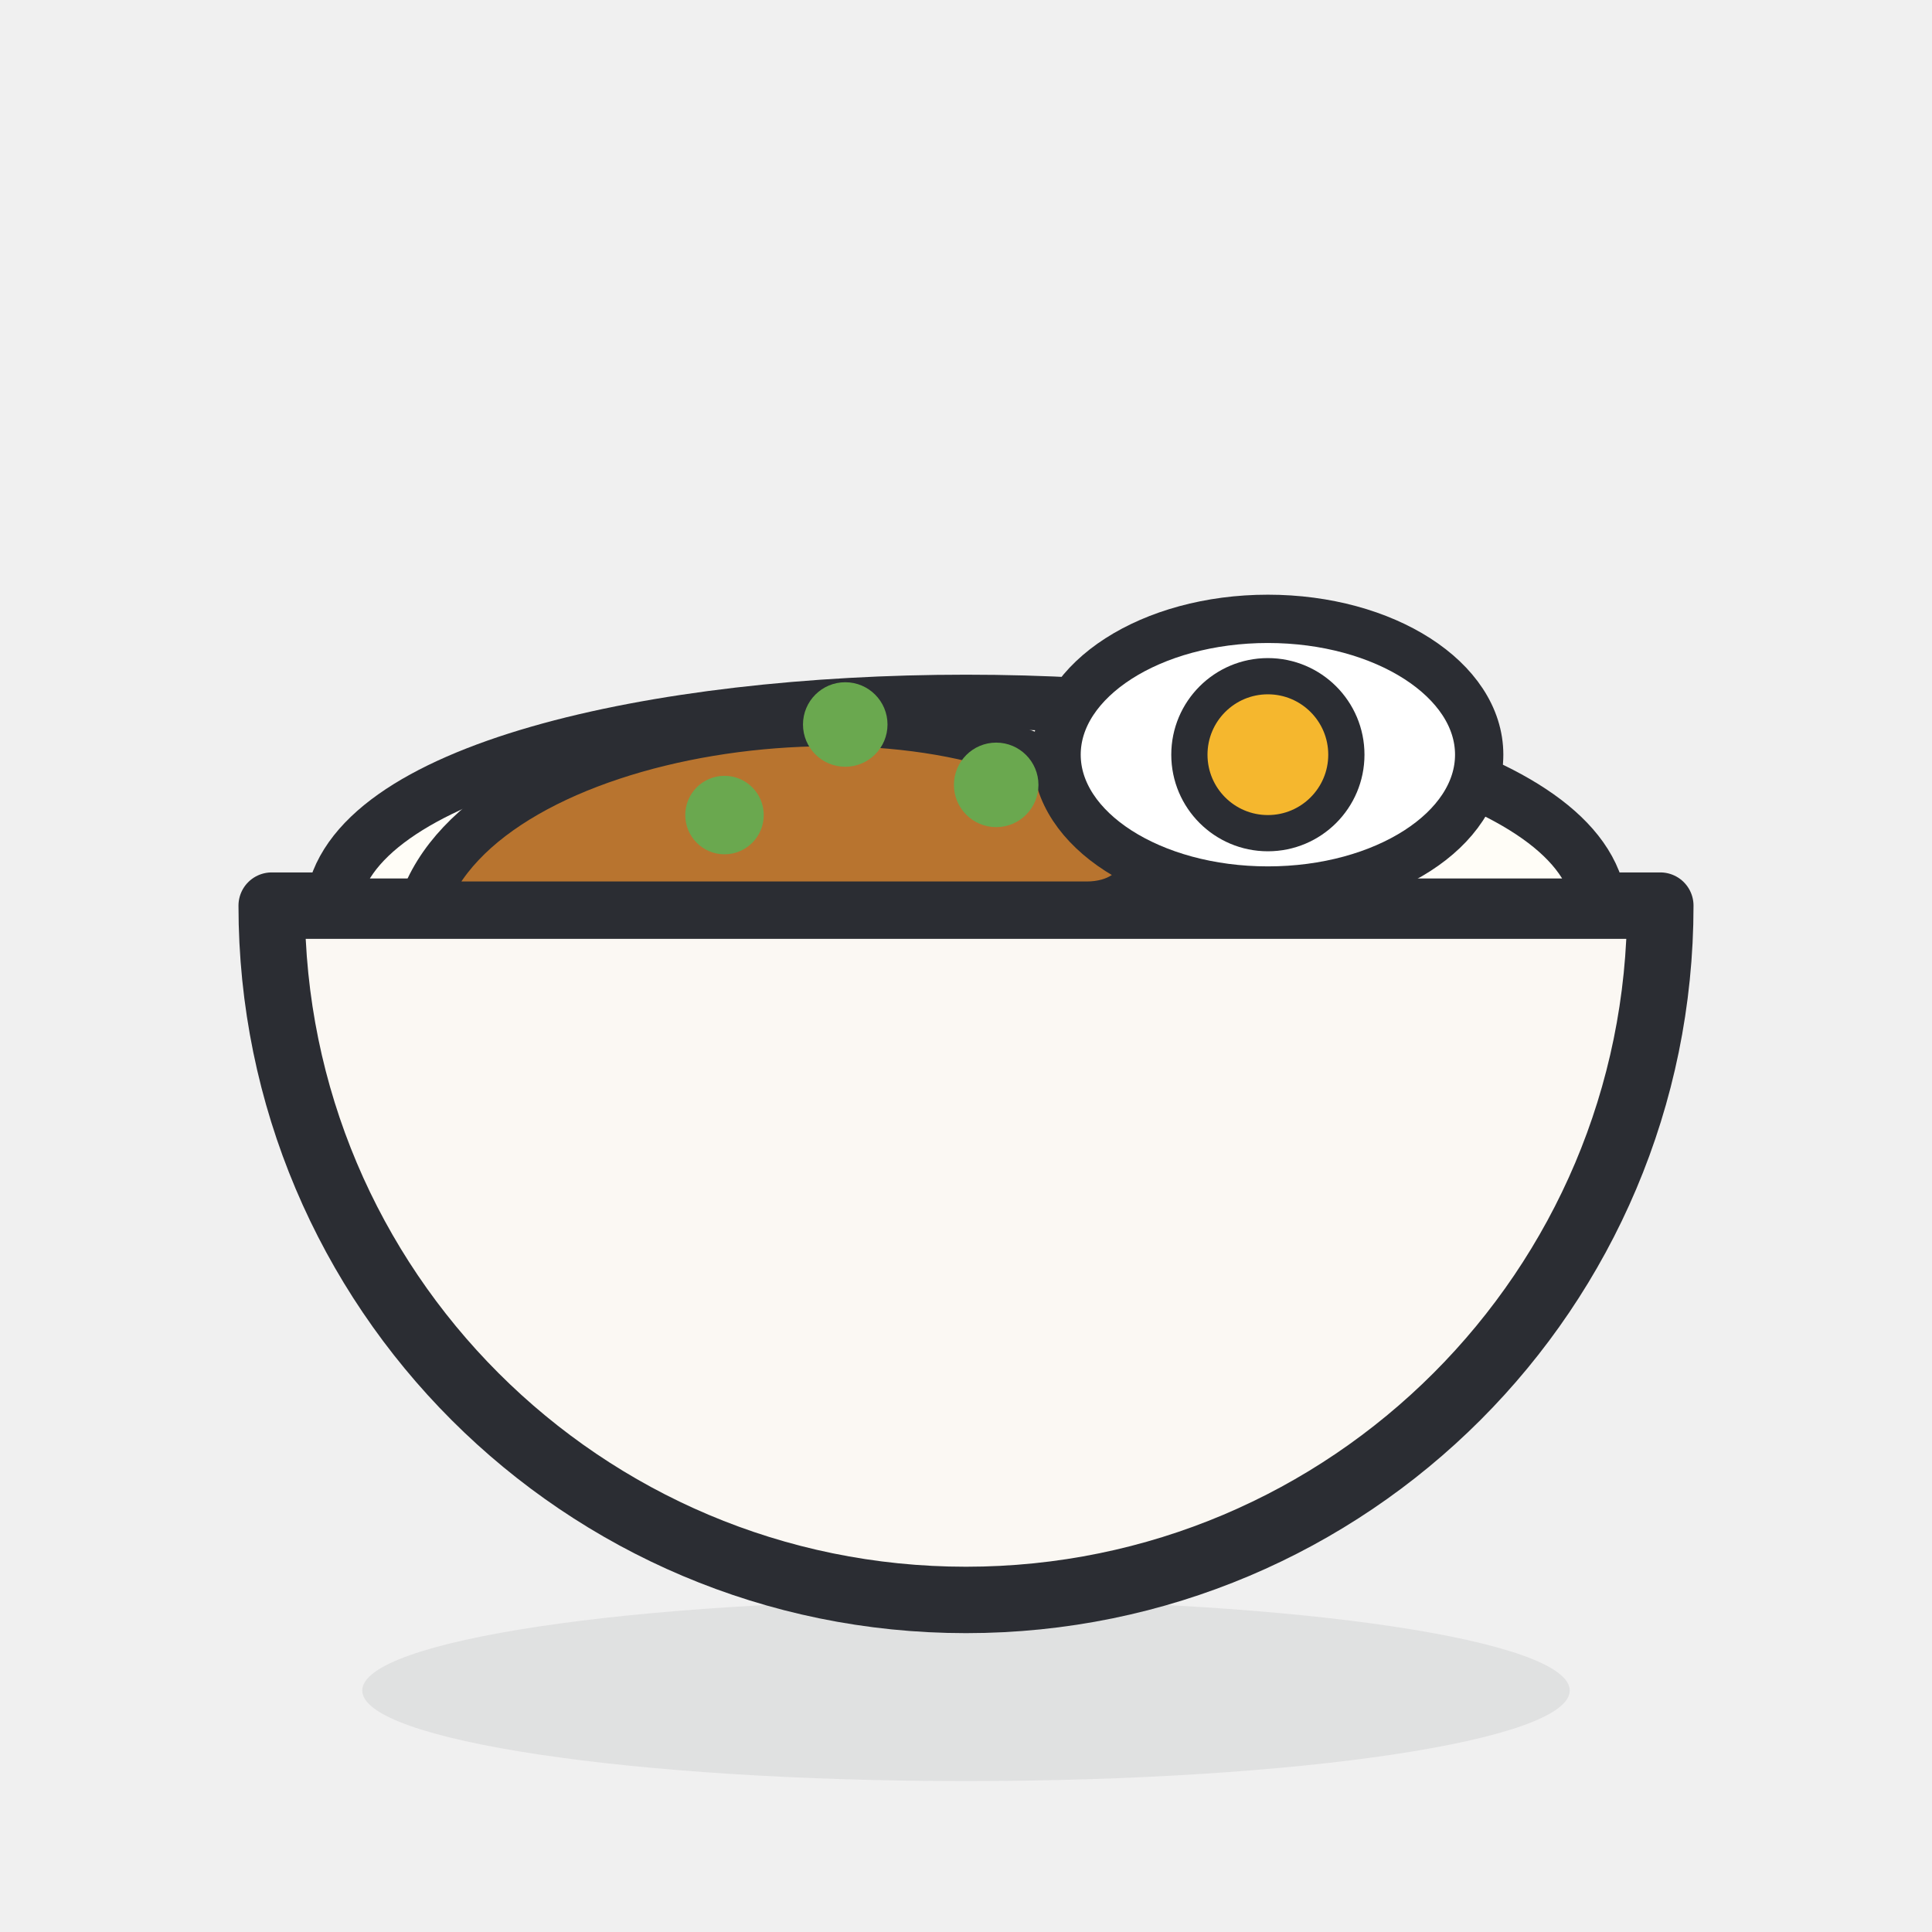
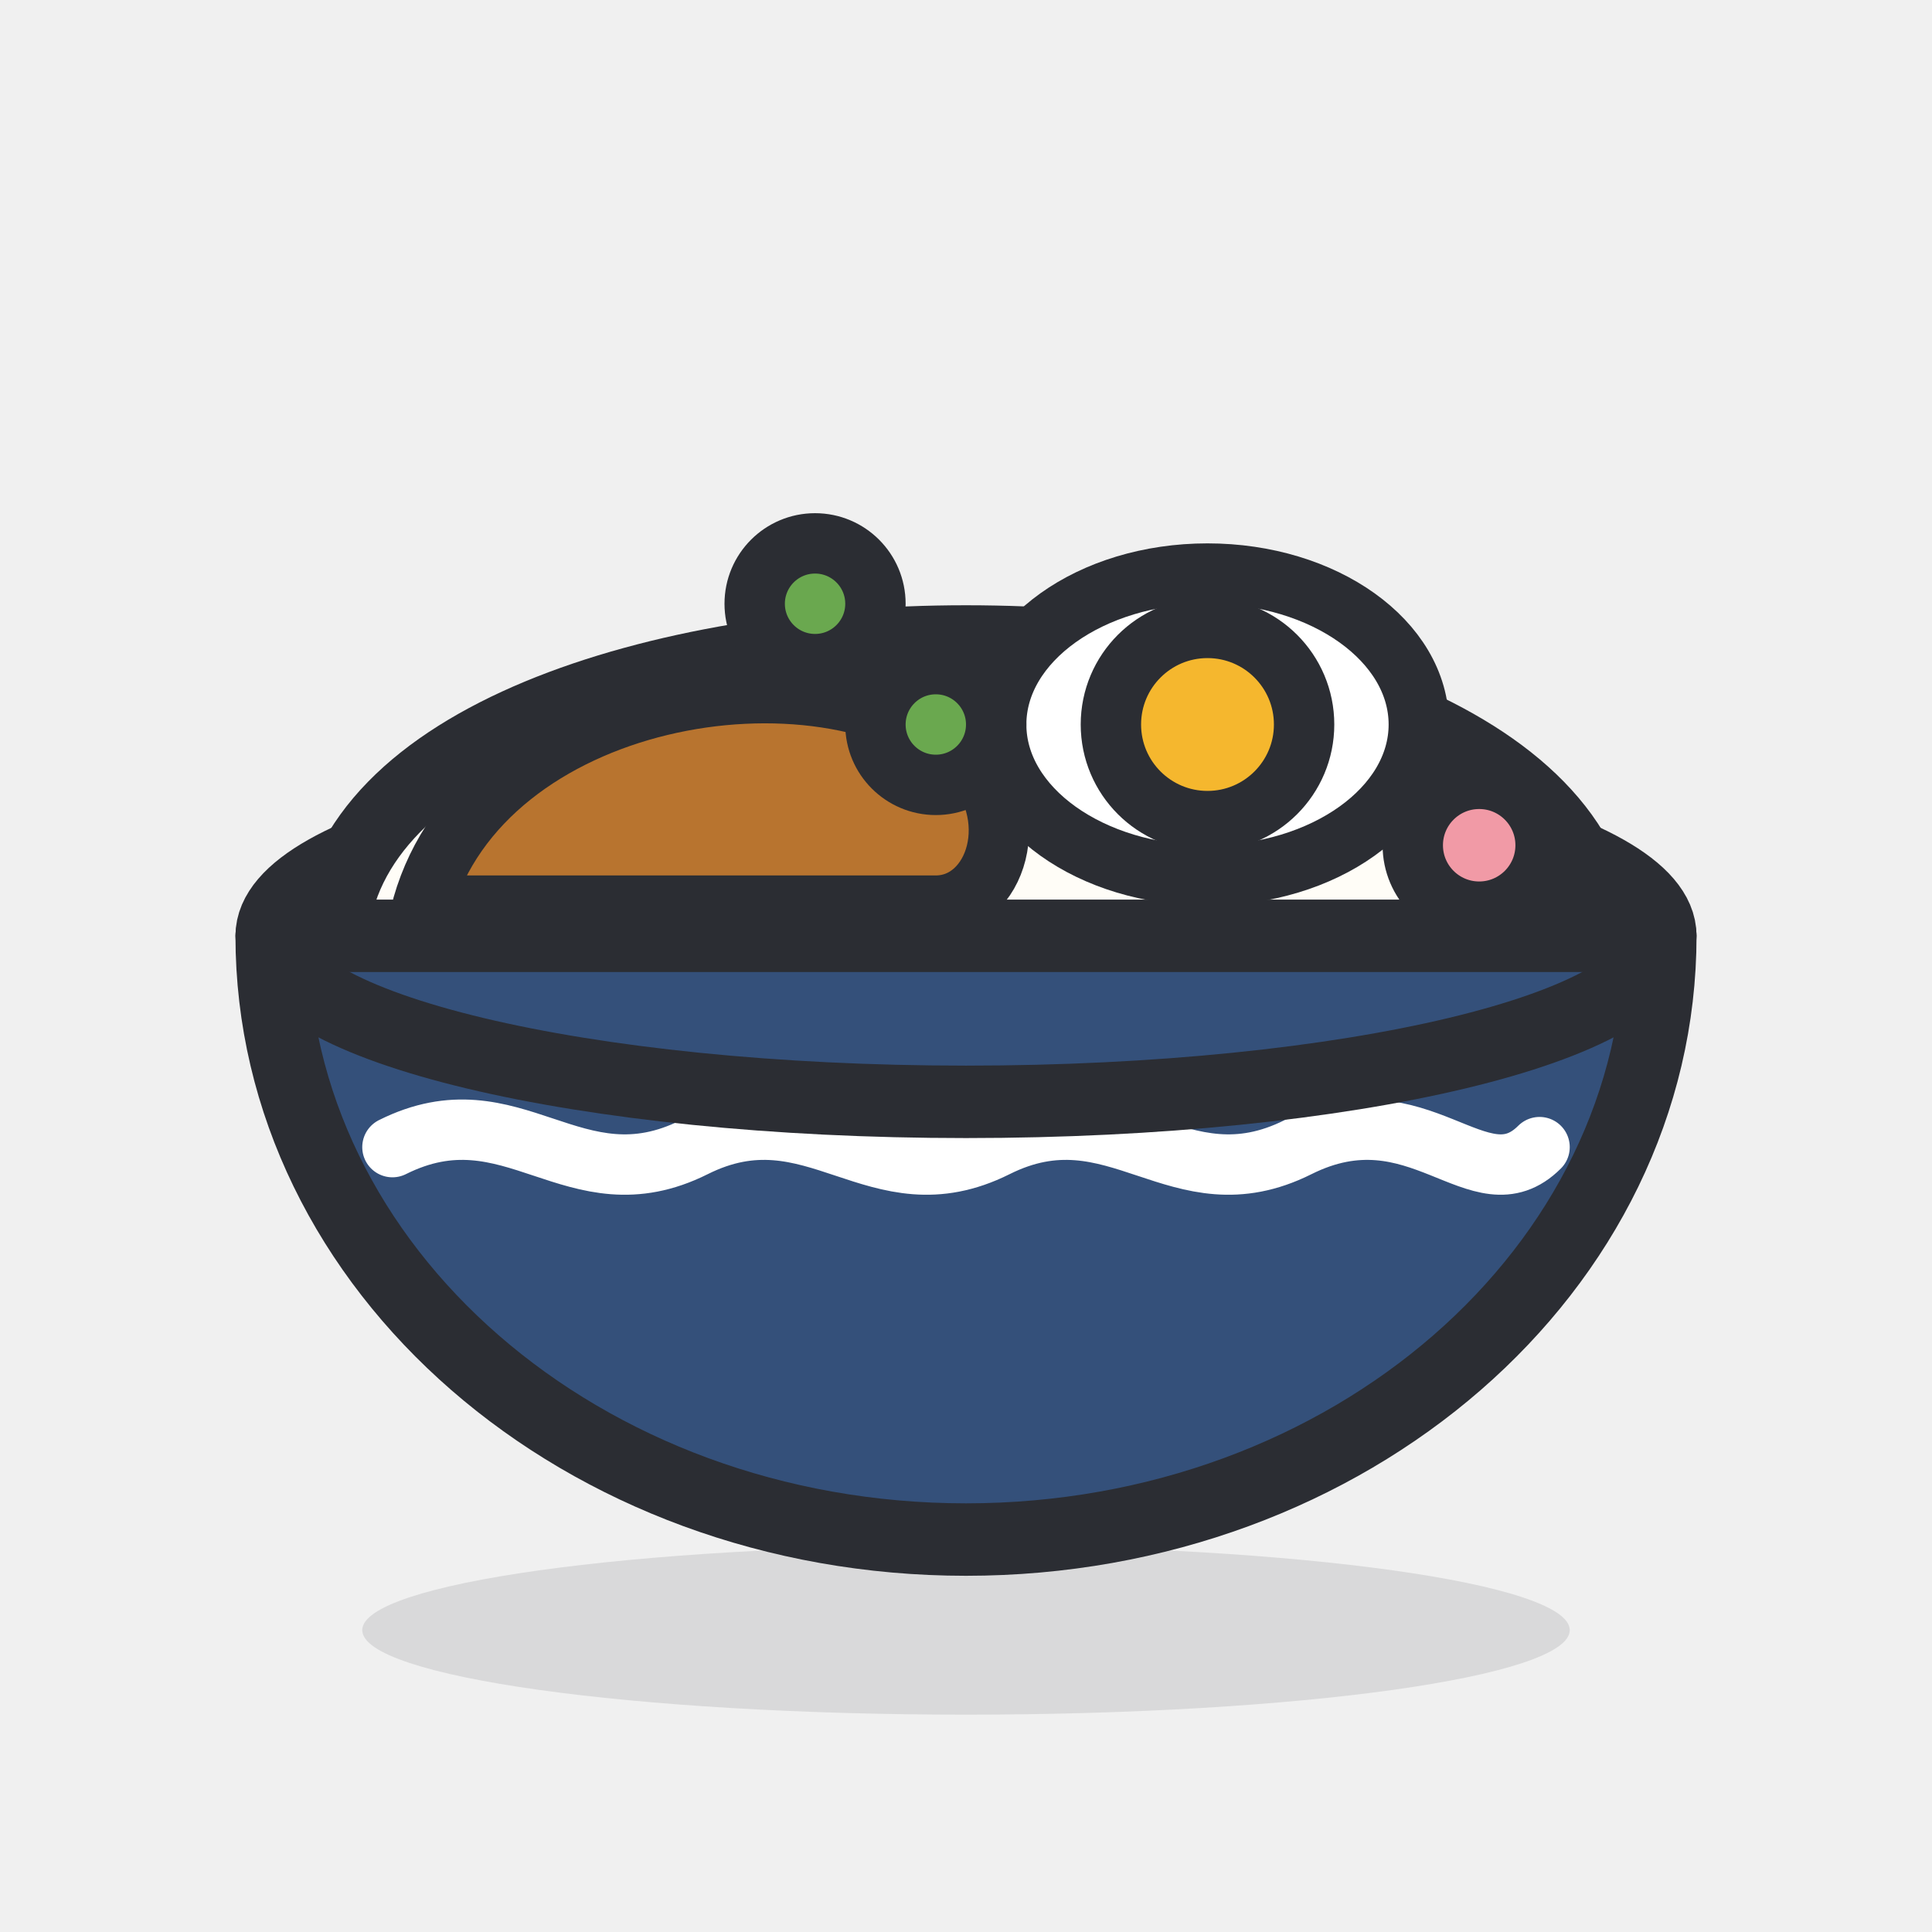
<svg xmlns="http://www.w3.org/2000/svg" viewBox="0 0 64 64">
-   <ellipse cx="32" cy="56" rx="20" ry="3" fill="#2b2d33" opacity=".08" />
-   <g fill="#fbf8f3" stroke="#2b2d33" stroke-width="2.2" stroke-linejoin="round" stroke-linecap="round">
-     <path d="M9 30h46a23 23 0 0 1-46 0z" />
+   <ellipse cx="32" cy="54" rx="20" ry="2.8" fill="#2b2d33" opacity=".12" />
+   <g fill="#34507a" stroke="#2b2d33" stroke-width="2.4" stroke-linejoin="round" stroke-linecap="round">
+     <path d="M9.0 31h46a23.0 20 0 0 1-46 0z" />
  </g>
-   <g fill="#fffdf7" stroke="#2b2d33" stroke-width="1.8" stroke-linejoin="round" stroke-linecap="round">
-     <path d="M11 30c1-9 41-9 42 0z" />
+   <g fill="none" stroke="#ffffff" stroke-width="2" stroke-linecap="round" stroke-linejoin="round">
+     <path d="M13 38c4-2 6 2 10 0s6 2 10 0 6 2 10 0 6 2 8 0" />
  </g>
-   <g fill="#b8742f" stroke="#2b2d33" stroke-width="1.6" stroke-linejoin="round" stroke-linecap="round">
-     <path d="M14 30c2-6 16-8 22-4 3 2 2 4 0 4z" />
+   <g fill="#34507a" stroke="#2b2d33" stroke-width="2.4" stroke-linejoin="round" stroke-linecap="round">
+     <ellipse cx="32" cy="31" rx="23" ry="5.5" />
  </g>
-   <g fill="#ffffff" stroke="#2b2d33" stroke-width="1.6" stroke-linejoin="round" stroke-linecap="round">
-     <ellipse cx="42" cy="25" rx="7" ry="4.5" />
+   <g fill="#fffdf7" stroke="#2b2d33" stroke-width="2.4" stroke-linejoin="round" stroke-linecap="round">
+     <path d="M11 31c1-13 41-13 42 0z" />
  </g>
-   <g fill="#f5b72e" stroke="#2b2d33" stroke-width="1.2" stroke-linejoin="round" stroke-linecap="round">
-     <circle cx="42" cy="25" r="2.6" />
+   <g fill="#b8742f" stroke="#2b2d33" stroke-width="2.0" stroke-linejoin="round" stroke-linecap="round">
+     <path d="M14 30c2-7 13-9 18-5 2 2 1 5-1 5z" />
  </g>
-   <g fill="#6aa84f" stroke="none">
-     <circle cx="28" cy="24" r="1.4" />
-     <circle cx="33" cy="26" r="1.4" />
-     <circle cx="24" cy="27" r="1.3" />
+   <g fill="#ffffff" stroke="#2b2d33" stroke-width="2.0" stroke-linejoin="round" stroke-linecap="round">
+     <ellipse cx="40" cy="24" rx="7" ry="5" />
+   </g>
+   <g fill="#f5b72e" stroke="#2b2d33" stroke-width="2.0" stroke-linejoin="round" stroke-linecap="round">
+     <circle cx="40" cy="24" r="3.2" />
+   </g>
+   <g fill="#6aa84f" stroke="#2b2d33" stroke-width="2.0" stroke-linejoin="round" stroke-linecap="round">
+     <circle cx="27" cy="20" r="2" />
+     <circle cx="31" cy="24" r="2" />
+   </g>
+   <g fill="#f19aa6" stroke="#2b2d33" stroke-width="2.0" stroke-linejoin="round" stroke-linecap="round">
+     <circle cx="49" cy="28" r="2.2" />
  </g>
</svg>
